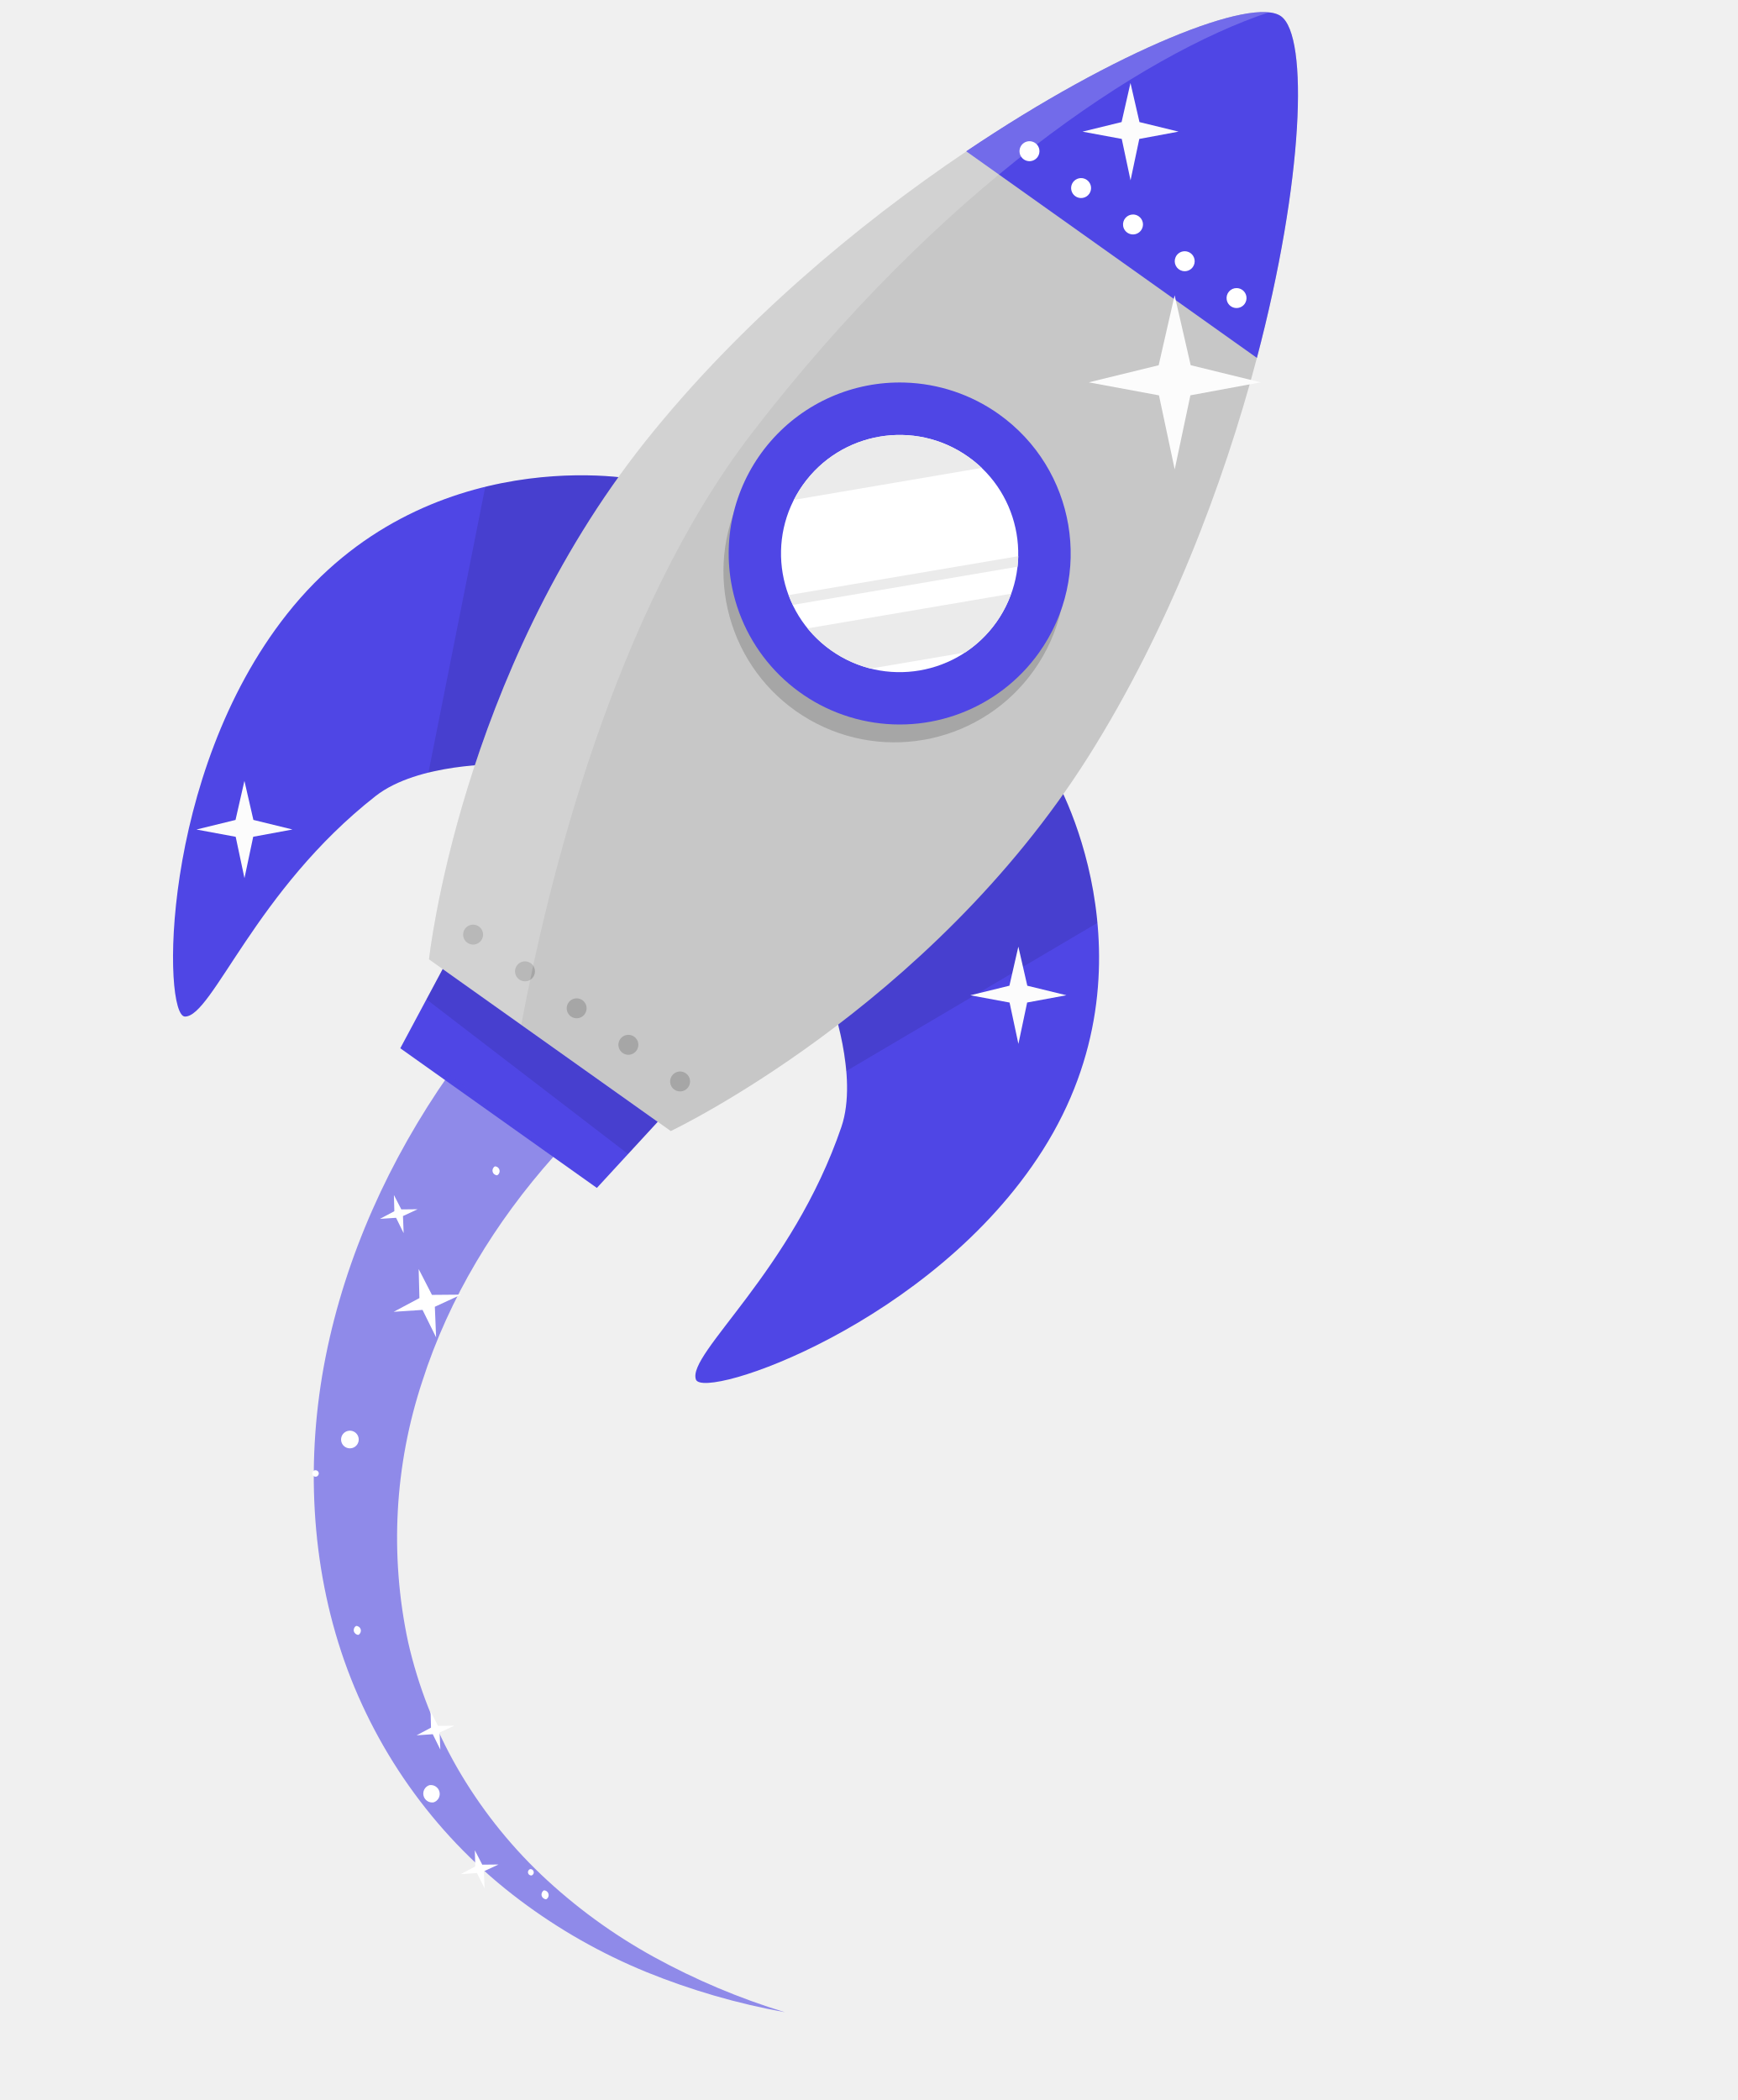
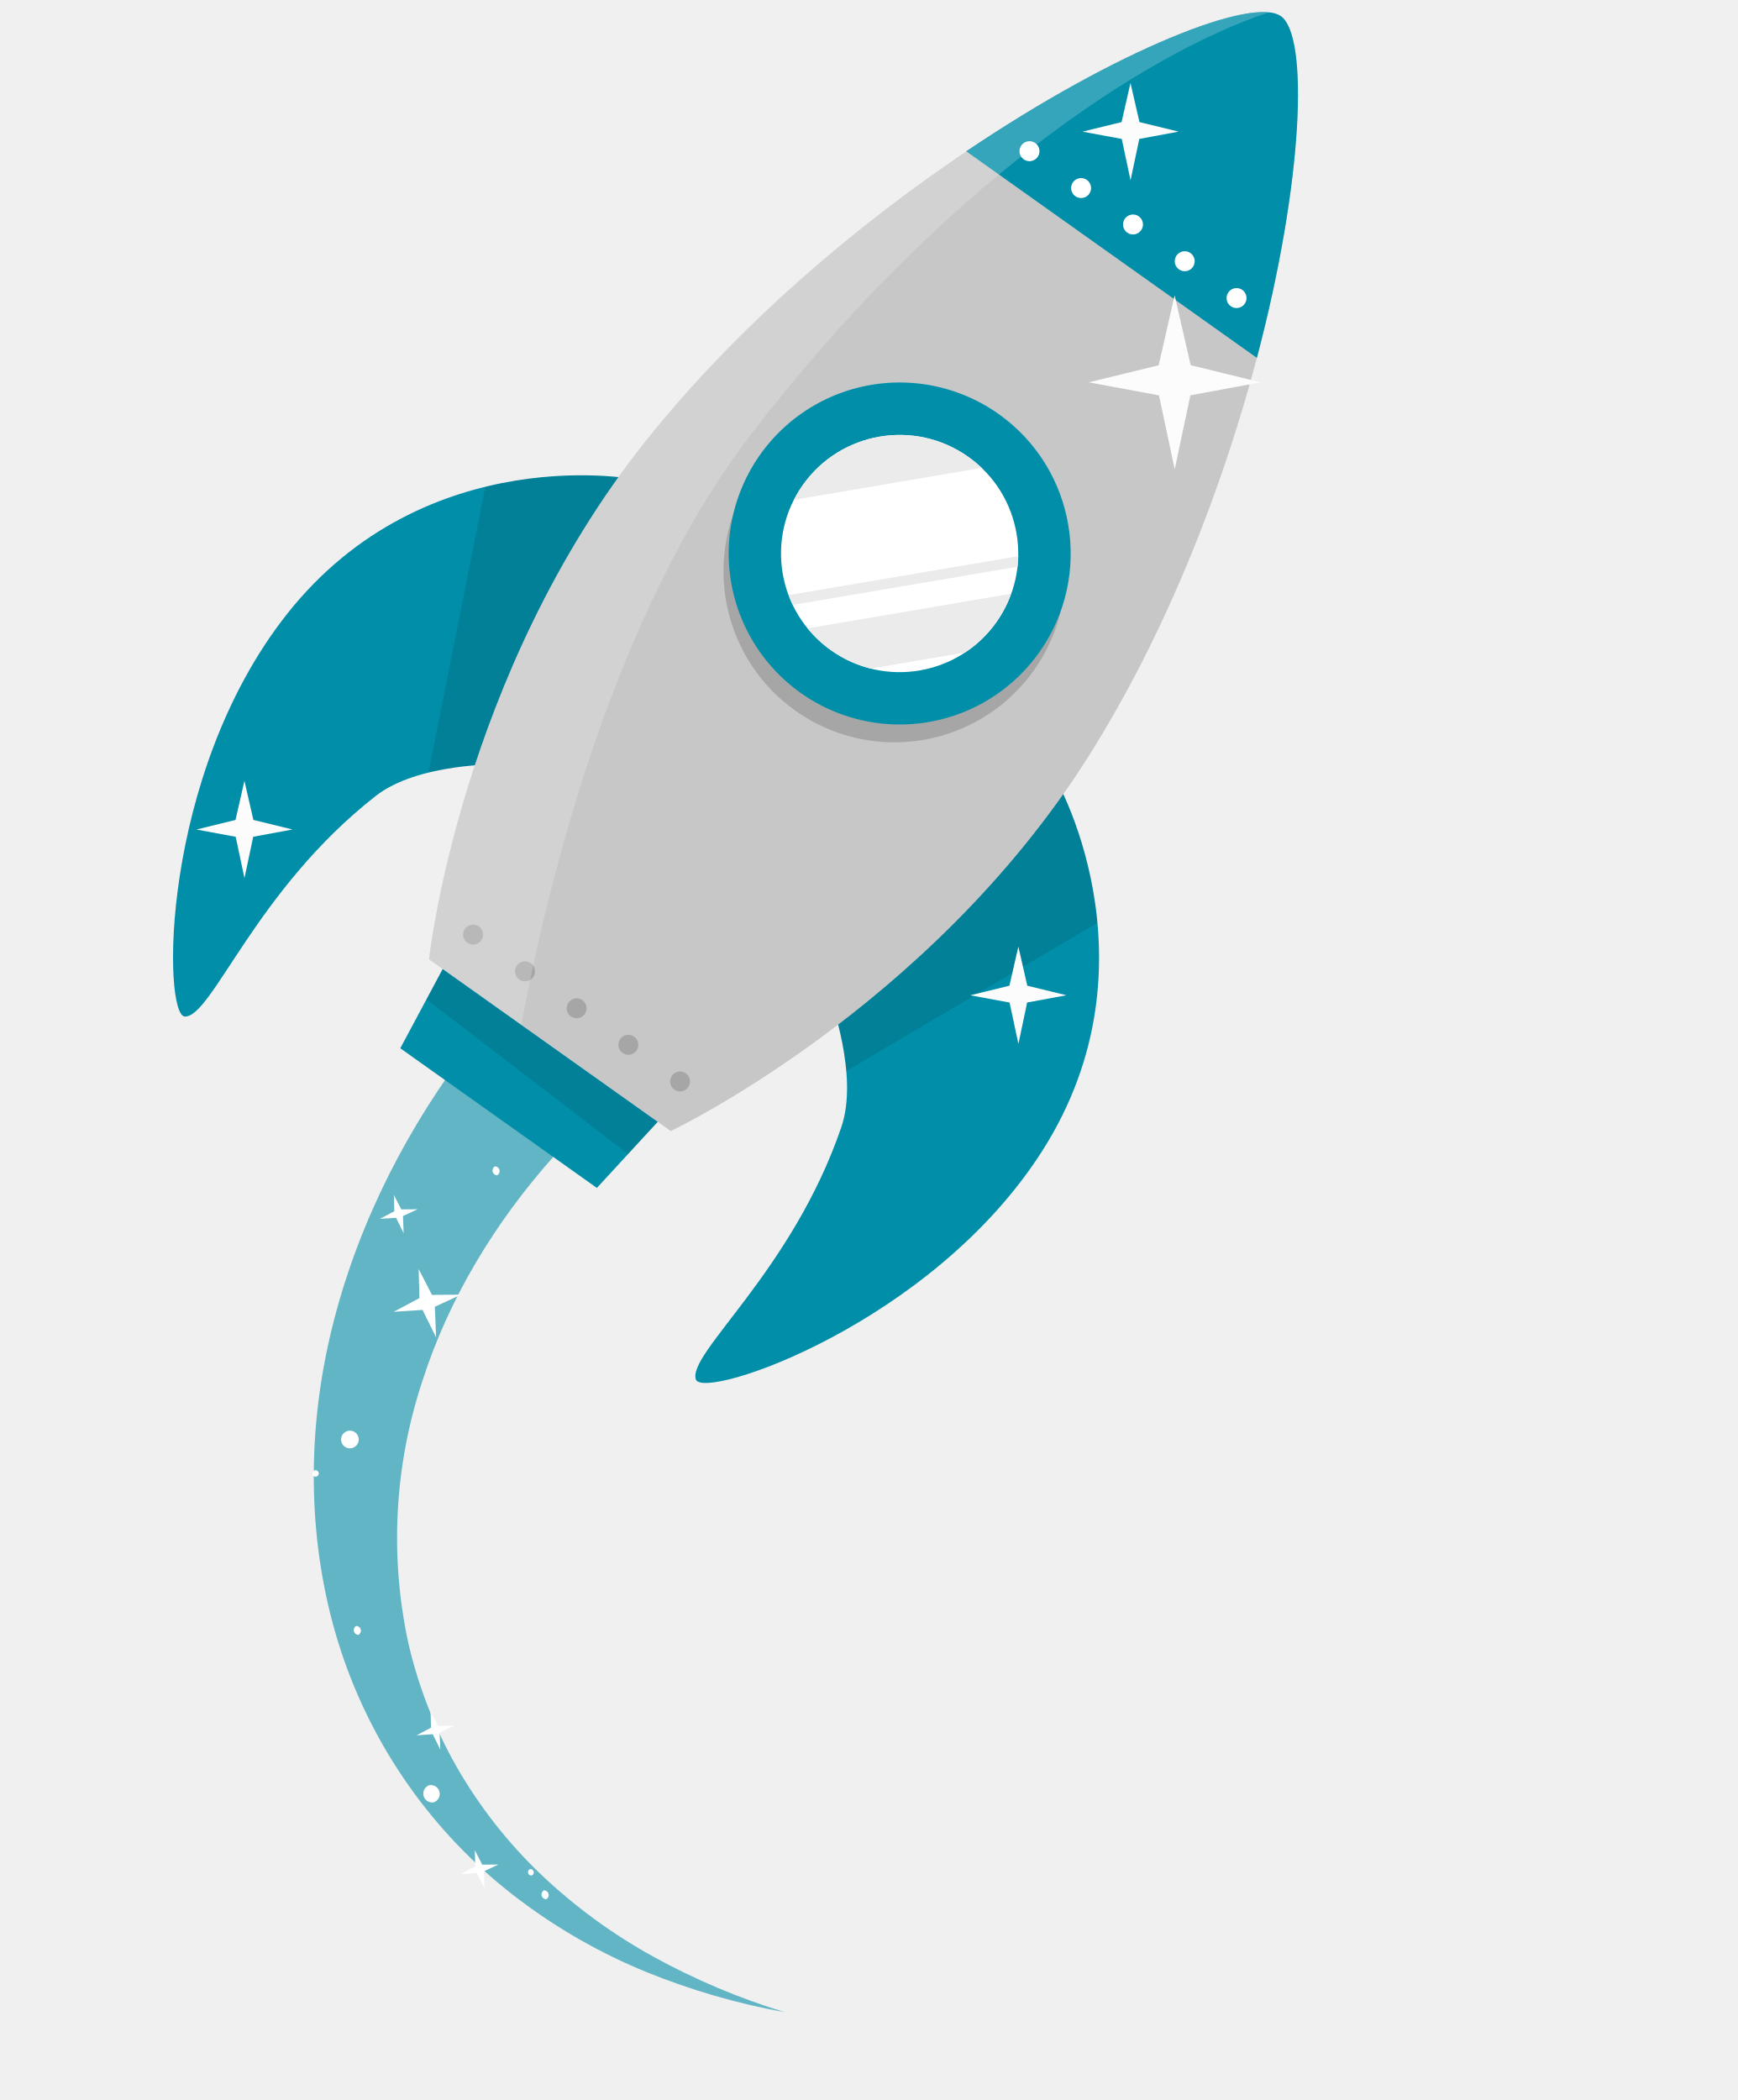
<svg xmlns="http://www.w3.org/2000/svg" width="364" height="440" fill="none" viewBox="0 0 364 440">
-   <path fill="#4F46E5" d="M134.7 100.835c-.899-.648-45.48-8.961-74.551 27.8-26.722 33.798-26.093 84.342-21.393 84.36 5.753.018 14.743-26.468 39.935-46.2 8.937-6.998 26.084-6.658 26.084-6.658l29.925-59.302z" />
+   <path fill="#018ea9" d="M134.7 100.835c-.899-.648-45.48-8.961-74.551 27.8-26.722 33.798-26.093 84.342-21.393 84.36 5.753.018 14.743-26.468 39.935-46.2 8.937-6.998 26.084-6.658 26.084-6.658l29.925-59.302z" />
  <path fill="#000" d="M104.792 160.123a65.07 65.07 0 00-15.029 1.772c2.916-14.698 8.365-42.117 11.911-59.886 17.9-4.393 32.56-1.54 33.067-1.215l-29.949 59.329z" opacity=".1" />
-   <path fill="#4F46E5" d="M220.131 161.524c.905.635 23.439 39.996-1.713 79.544-23.114 36.365-71.046 52.407-72.611 47.976-1.911-5.426 20.149-22.635 30.48-52.921 3.658-10.738-2.295-26.826-2.295-26.826l46.139-47.773z" />
+   <path fill="#018ea9" d="M220.131 161.524c.905.635 23.439 39.996-1.713 79.544-23.114 36.365-71.046 52.407-72.611 47.976-1.911-5.426 20.149-22.635 30.48-52.921 3.658-10.738-2.295-26.826-2.295-26.826l46.139-47.773z" />
  <path fill="#000" d="M229.901 193.377l-52.616 31.046a65.168 65.168 0 00-3.332-15.116l46.139-47.773c.555.353 8.188 13.36 9.809 31.843z" opacity=".1" />
  <path fill="#C7C7C7" d="M140.539 236.981l-50.652-35.982s6.453-59.638 45.334-108.511c19.441-24.395 44.182-45.251 67.234-60.754 31.736-21.433 60.039-32.496 65.919-28.341 5.88 4.155 4.696 34.572-5.03 71.598-7.084 26.794-18.636 57.071-35.266 83.463-33.347 52.848-87.539 78.527-87.539 78.527z" />
  <path fill="#A6A6A6" d="M216.637 140.434a35.829 35.829 0 01-61.914-35.396 35.828 35.828 0 0168.017 8.682 35.844 35.844 0 01-6.103 26.714z" />
-   <path fill="#4F46E5" d="M217.712 136.721a35.834 35.834 0 01-37.203 14.176 35.824 35.824 0 01-27.333-28.947 35.828 35.828 0 0136.354-41.795 35.831 35.831 0 0119.725 6.606 35.842 35.842 0 018.457 49.96z" />
+   <path fill="#018ea9" d="M217.712 136.721a35.834 35.834 0 01-37.203 14.176 35.824 35.824 0 01-27.333-28.947 35.828 35.828 0 0136.354-41.795 35.831 35.831 0 0119.725 6.606 35.842 35.842 0 018.457 49.96z" />
  <path fill="#fff" d="M208.768 130.345a24.85 24.85 0 11-40.558-28.729 24.85 24.85 0 0140.558 28.729z" />
  <path fill="#EBEBEB" d="M208.777 130.343a24.81 24.81 0 01-6.578 6.375l-19.781 3.367a24.657 24.657 0 01-8.309-3.845 24.323 24.323 0 01-4.895-4.582l42.629-7.257a24.454 24.454 0 01-3.066 5.942zM205.691 98.034l-39.345 6.698a24.305 24.305 0 011.883-3.133 24.841 24.841 0 0134.621-5.884c1.004.7 1.954 1.475 2.841 2.319zM213.205 118.738l-47.084 8.002a20.014 20.014 0 01-.885-2.054l48.118-8.153a28.685 28.685 0 01-.149 2.205z" />
-   <path fill="#4F46E5" d="M263.344 74.99l-60.896-43.286c31.743-21.405 60.046-32.467 65.926-28.312 5.88 4.154 4.734 34.562-5.03 71.597z" />
+   <path fill="#018ea9" d="M263.344 74.99l-60.896-43.286c31.743-21.405 60.046-32.467 65.926-28.312 5.88 4.154 4.734 34.562-5.03 71.597z" />
  <path fill="#fff" d="M217.404 32.884a2.089 2.089 0 01-3.768-.855 2.094 2.094 0 01.95-2.122 2.092 2.092 0 013.171 1.42 2.088 2.088 0 01-.353 1.557zM228.235 40.584a2.097 2.097 0 01-1.359.878 2.09 2.09 0 111.359-.878zM239.063 48.275a2.091 2.091 0 01-3.741-.896 2.093 2.093 0 012.094-2.437c.41.006.809.133 1.147.365a2.078 2.078 0 01.5 2.968zM249.903 55.972a2.084 2.084 0 01-2.164.797 2.092 2.092 0 01-1.433-2.876 2.089 2.089 0 013.671-.29 2.082 2.082 0 01.276 1.612 2.07 2.07 0 01-.35.757zM260.783 63.663a2.095 2.095 0 01-2.169.826 2.086 2.086 0 01-1.595-1.687 2.088 2.088 0 012.116-2.44 2.093 2.093 0 012.005 1.739 2.098 2.098 0 01-.357 1.562z" />
  <path fill="#A6A6A6" d="M100.804 197.067a2.09 2.09 0 11-3.36-2.49 2.09 2.09 0 013.36 2.49zM111.683 204.756a2.086 2.086 0 01-2.164.796 2.095 2.095 0 01-1.043-.602 2.096 2.096 0 01-.39-2.274 2.088 2.088 0 011.939-1.248 2.094 2.094 0 012.034 1.736c.048.277.039.561-.026.834a2.074 2.074 0 01-.35.758zM122.519 212.475a2.085 2.085 0 01-2.169.827 2.091 2.091 0 01.521-4.127 2.093 2.093 0 012.005 1.738 2.1 2.1 0 01-.357 1.562zM133.342 220.148a2.083 2.083 0 01-2.164.797 2.097 2.097 0 01-1.58-1.681 2.094 2.094 0 01.929-2.111 2.09 2.09 0 012.815 2.995zM144.171 227.838a2.093 2.093 0 01-3.208.183 2.087 2.087 0 01.402-3.188 2.096 2.096 0 013.191 1.414 2.08 2.08 0 01-.385 1.591z" />
  <path fill="#fff" d="M265.836 2.586c-26.462 8.817-68.981 37.049-108.264 88.11-29.033 37.721-42.804 94.283-48.36 124.031l-19.325-13.728s6.453-59.638 45.334-108.51c19.441-24.396 44.182-45.252 67.234-60.755 28.441-19.22 54.116-30.107 63.381-29.148z" opacity=".2" />
-   <path fill="#4F46E5" d="M125.055 248.9l-41.186-29.264 8.88-16.601 45.056 32.012-12.75 13.853z" />
+   <path fill="#018ea9" d="M125.055 248.9l-41.186-29.264 8.88-16.601 45.056 32.012-12.75 13.853z" />
  <path fill="#000" d="M137.805 235.047l-6.214 6.746-42.237-32.412 3.398-6.337 45.053 32.003z" opacity=".1" />
  <path fill="#FCFCFC" d="M264.123 80.106l-14.714 2.723-3.285 15.514-3.297-15.506-14.711-2.727 14.648-3.584 3.341-14.65 3.366 14.642 14.652 3.588zM246.929 27.578l-8.227 1.532-1.832 8.672-1.842-8.674-8.223-1.524 8.188-2.007 1.864-8.185 1.884 8.189 8.188 1.997zM223.427 208.529l-8.219 1.52-1.833 8.672-1.849-8.662-8.222-1.524 8.188-2.007 1.873-8.187 1.874 8.191 8.188 1.997zM61.282 173.798l-8.229 1.523-1.832 8.672-1.84-8.664-8.222-1.524 8.188-2.007 1.864-8.185 1.88 8.179 8.191 2.006z" />
-   <path fill="#4F46E5" d="M115.972 242.343c-12.155 13.64-21.887 29.571-27.494 47.071a104.423 104.423 0 00-2.96 54.681 95.758 95.758 0 0010.199 26.171 99.766 99.766 0 0017.68 22.527 114.533 114.533 0 0023.606 17.238 144.909 144.909 0 0027.434 11.575 145.98 145.98 0 01-28.978-8.405 119.046 119.046 0 01-26.554-15.082 107.333 107.333 0 01-36.753-50.107c-7.092-20.183-8.14-42.487-3.934-63.696 4.206-21.209 13.417-41.445 25.865-59.236l21.889 17.263z" opacity=".6" />
+   <path fill="#018ea9" d="M115.972 242.343c-12.155 13.64-21.887 29.571-27.494 47.071a104.423 104.423 0 00-2.96 54.681 95.758 95.758 0 0010.199 26.171 99.766 99.766 0 0017.68 22.527 114.533 114.533 0 0023.606 17.238 144.909 144.909 0 0027.434 11.575 145.98 145.98 0 01-28.978-8.405 119.046 119.046 0 01-26.554-15.082 107.333 107.333 0 01-36.753-50.107c-7.092-20.183-8.14-42.487-3.934-63.696 4.206-21.209 13.417-41.445 25.865-59.236l21.889 17.263z" opacity=".6" />
  <path fill="#fff" d="M96.611 271.258l-5.503 2.54.264 6.414-2.841-5.756-6.05.398 5.397-2.874-.158-6.08 2.784 5.41 6.107-.052zM104.451 390.658l-3.073 1.424.151 3.584-1.595-3.215-3.38.223 3.017-1.606-.082-3.395 1.555 3.019 3.407-.034zM95.182 361.576l-3.076 1.415.154 3.593-1.588-3.227-3.387.235 3.017-1.606-.085-3.405 1.557 3.029 3.408-.034zM87.503 253.365l-3.073 1.424.141 3.587-1.585-3.218-3.38.223 3.017-1.606-.092-3.393 1.555 3.019 3.417-.036zM113.966 396.073a1.005 1.005 0 00-.476 1.118 1 1 0 00.953.752.998.998 0 00.127-1.655 1.004 1.004 0 00-.604-.215zM103.695 244.382a1 1 0 00.477 1.87.998.998 0 00.127-1.655 1 1 0 00-.604-.215zM74.624 340.671a.999.999 0 00.477 1.87.999.999 0 00-.477-1.87zM111.056 391.625a.688.688 0 00-.419.814.69.69 0 00.757.514.688.688 0 00.419-.814.694.694 0 00-.757-.514zM65.94 308.066a.682.682 0 00-.49.827.68.68 0 10.49-.827zM89.95 374.039a1.86 1.86 0 00.918 3.594 1.86 1.86 0 00-.917-3.594zM72.856 299.82a1.848 1.848 0 00-.486 3.383 1.849 1.849 0 10.486-3.383z" />
</svg>
